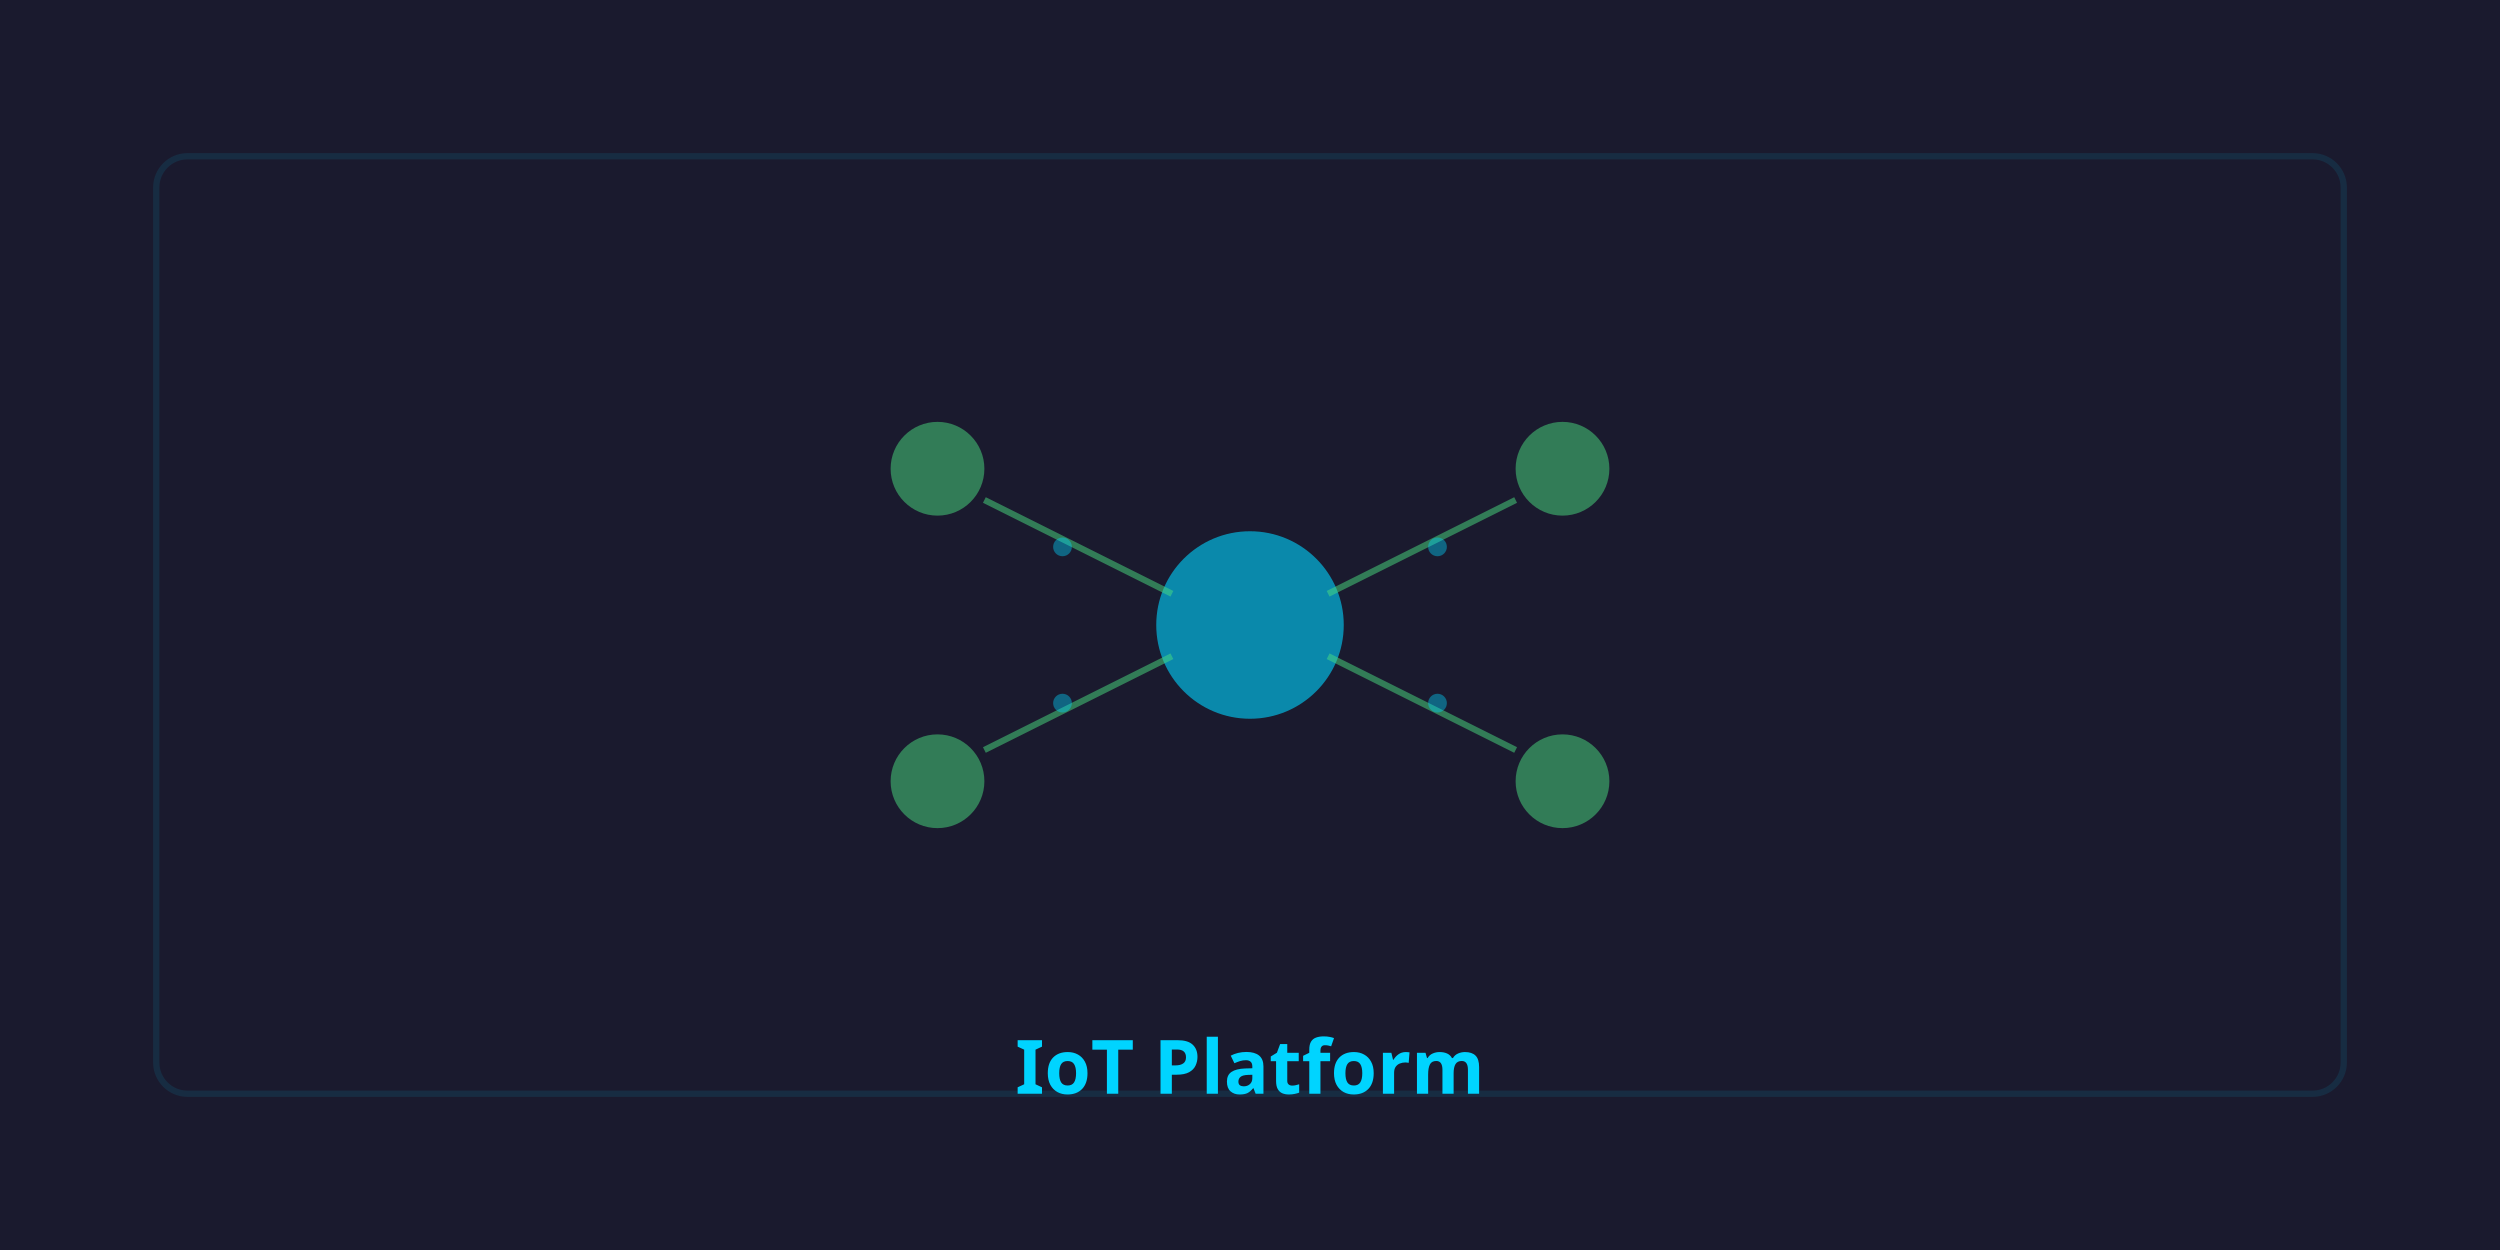
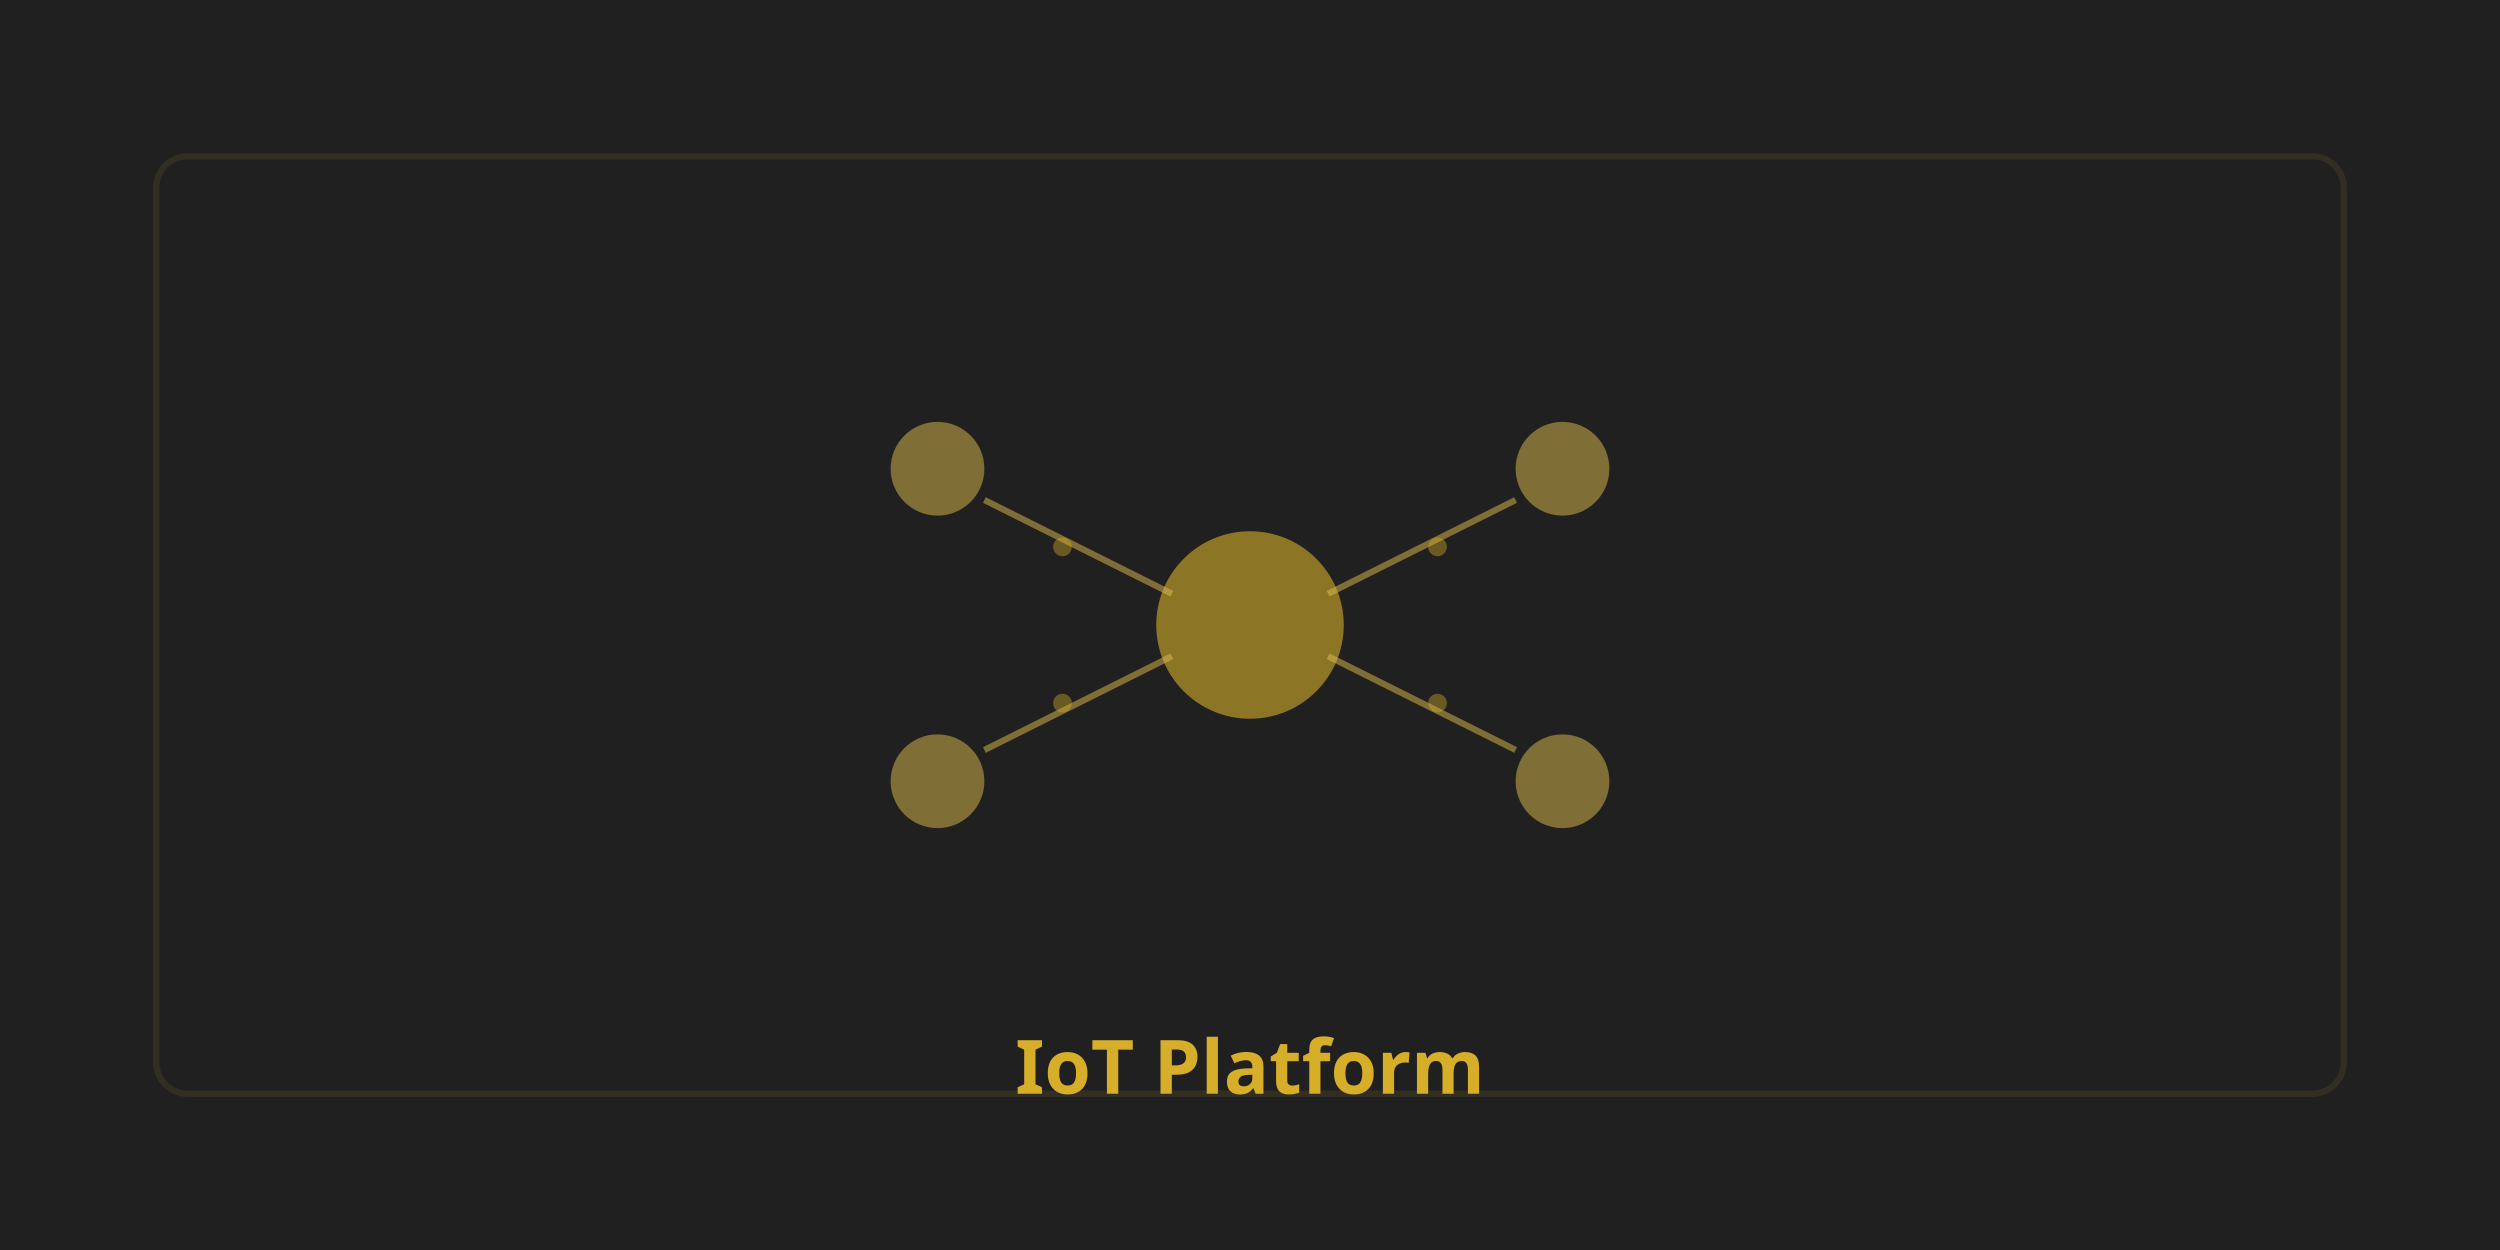
<svg xmlns="http://www.w3.org/2000/svg" viewBox="0 0 800 400" fill="none">
-   <rect width="800" height="400" fill="#1a1a2e" />
+   <rect width="800" height="400" fill="#202020" />
  <g opacity="0.1">
-     <rect x="50" y="50" width="700" height="300" rx="10" stroke="#00d4ff" stroke-width="2" />
+     <rect x="50" y="50" width="700" height="300" rx="10" stroke="#d6ae29" stroke-width="2" />
  </g>
-   <circle cx="400" cy="200" r="30" fill="#00d4ff" opacity="0.6" />
+   <circle cx="400" cy="200" r="30" fill="#d6ae29" opacity="0.6" />
  <g opacity="0.5">
-     <circle cx="300" cy="150" r="15" fill="#4ade80" />
-     <line x1="315" y1="160" x2="375" y2="190" stroke="#4ade80" stroke-width="2" />
-     <circle cx="500" cy="150" r="15" fill="#4ade80" />
-     <line x1="485" y1="160" x2="425" y2="190" stroke="#4ade80" stroke-width="2" />
-     <circle cx="300" cy="250" r="15" fill="#4ade80" />
-     <line x1="315" y1="240" x2="375" y2="210" stroke="#4ade80" stroke-width="2" />
-     <circle cx="500" cy="250" r="15" fill="#4ade80" />
-     <line x1="485" y1="240" x2="425" y2="210" stroke="#4ade80" stroke-width="2" />
+     <circle cx="300" cy="150" r="15" fill="#ddbb4b" />
+     <line x1="315" y1="160" x2="375" y2="190" stroke="#ddbb4b" stroke-width="2" />
+     <circle cx="500" cy="150" r="15" fill="#ddbb4b" />
+     <line x1="485" y1="160" x2="425" y2="190" stroke="#ddbb4b" stroke-width="2" />
+     <circle cx="300" cy="250" r="15" fill="#ddbb4b" />
+     <line x1="315" y1="240" x2="375" y2="210" stroke="#ddbb4b" stroke-width="2" />
+     <circle cx="500" cy="250" r="15" fill="#ddbb4b" />
+     <line x1="485" y1="240" x2="425" y2="210" stroke="#ddbb4b" stroke-width="2" />
  </g>
  <g opacity="0.4">
-     <circle cx="340" cy="175" r="3" fill="#00d4ff" />
-     <circle cx="460" cy="175" r="3" fill="#00d4ff" />
-     <circle cx="340" cy="225" r="3" fill="#00d4ff" />
-     <circle cx="460" cy="225" r="3" fill="#00d4ff" />
+     <circle cx="340" cy="175" r="3" fill="#d6ae29" />
+     <circle cx="460" cy="175" r="3" fill="#d6ae29" />
+     <circle cx="340" cy="225" r="3" fill="#d6ae29" />
+     <circle cx="460" cy="225" r="3" fill="#d6ae29" />
  </g>
-   <text x="400" y="350" text-anchor="middle" fill="#00d4ff" font-family="system-ui" font-size="24" font-weight="600">IoT Platform</text>
+   <text x="400" y="350" text-anchor="middle" fill="#d6ae29" font-family="system-ui" font-size="24" font-weight="600">IoT Platform</text>
</svg>
